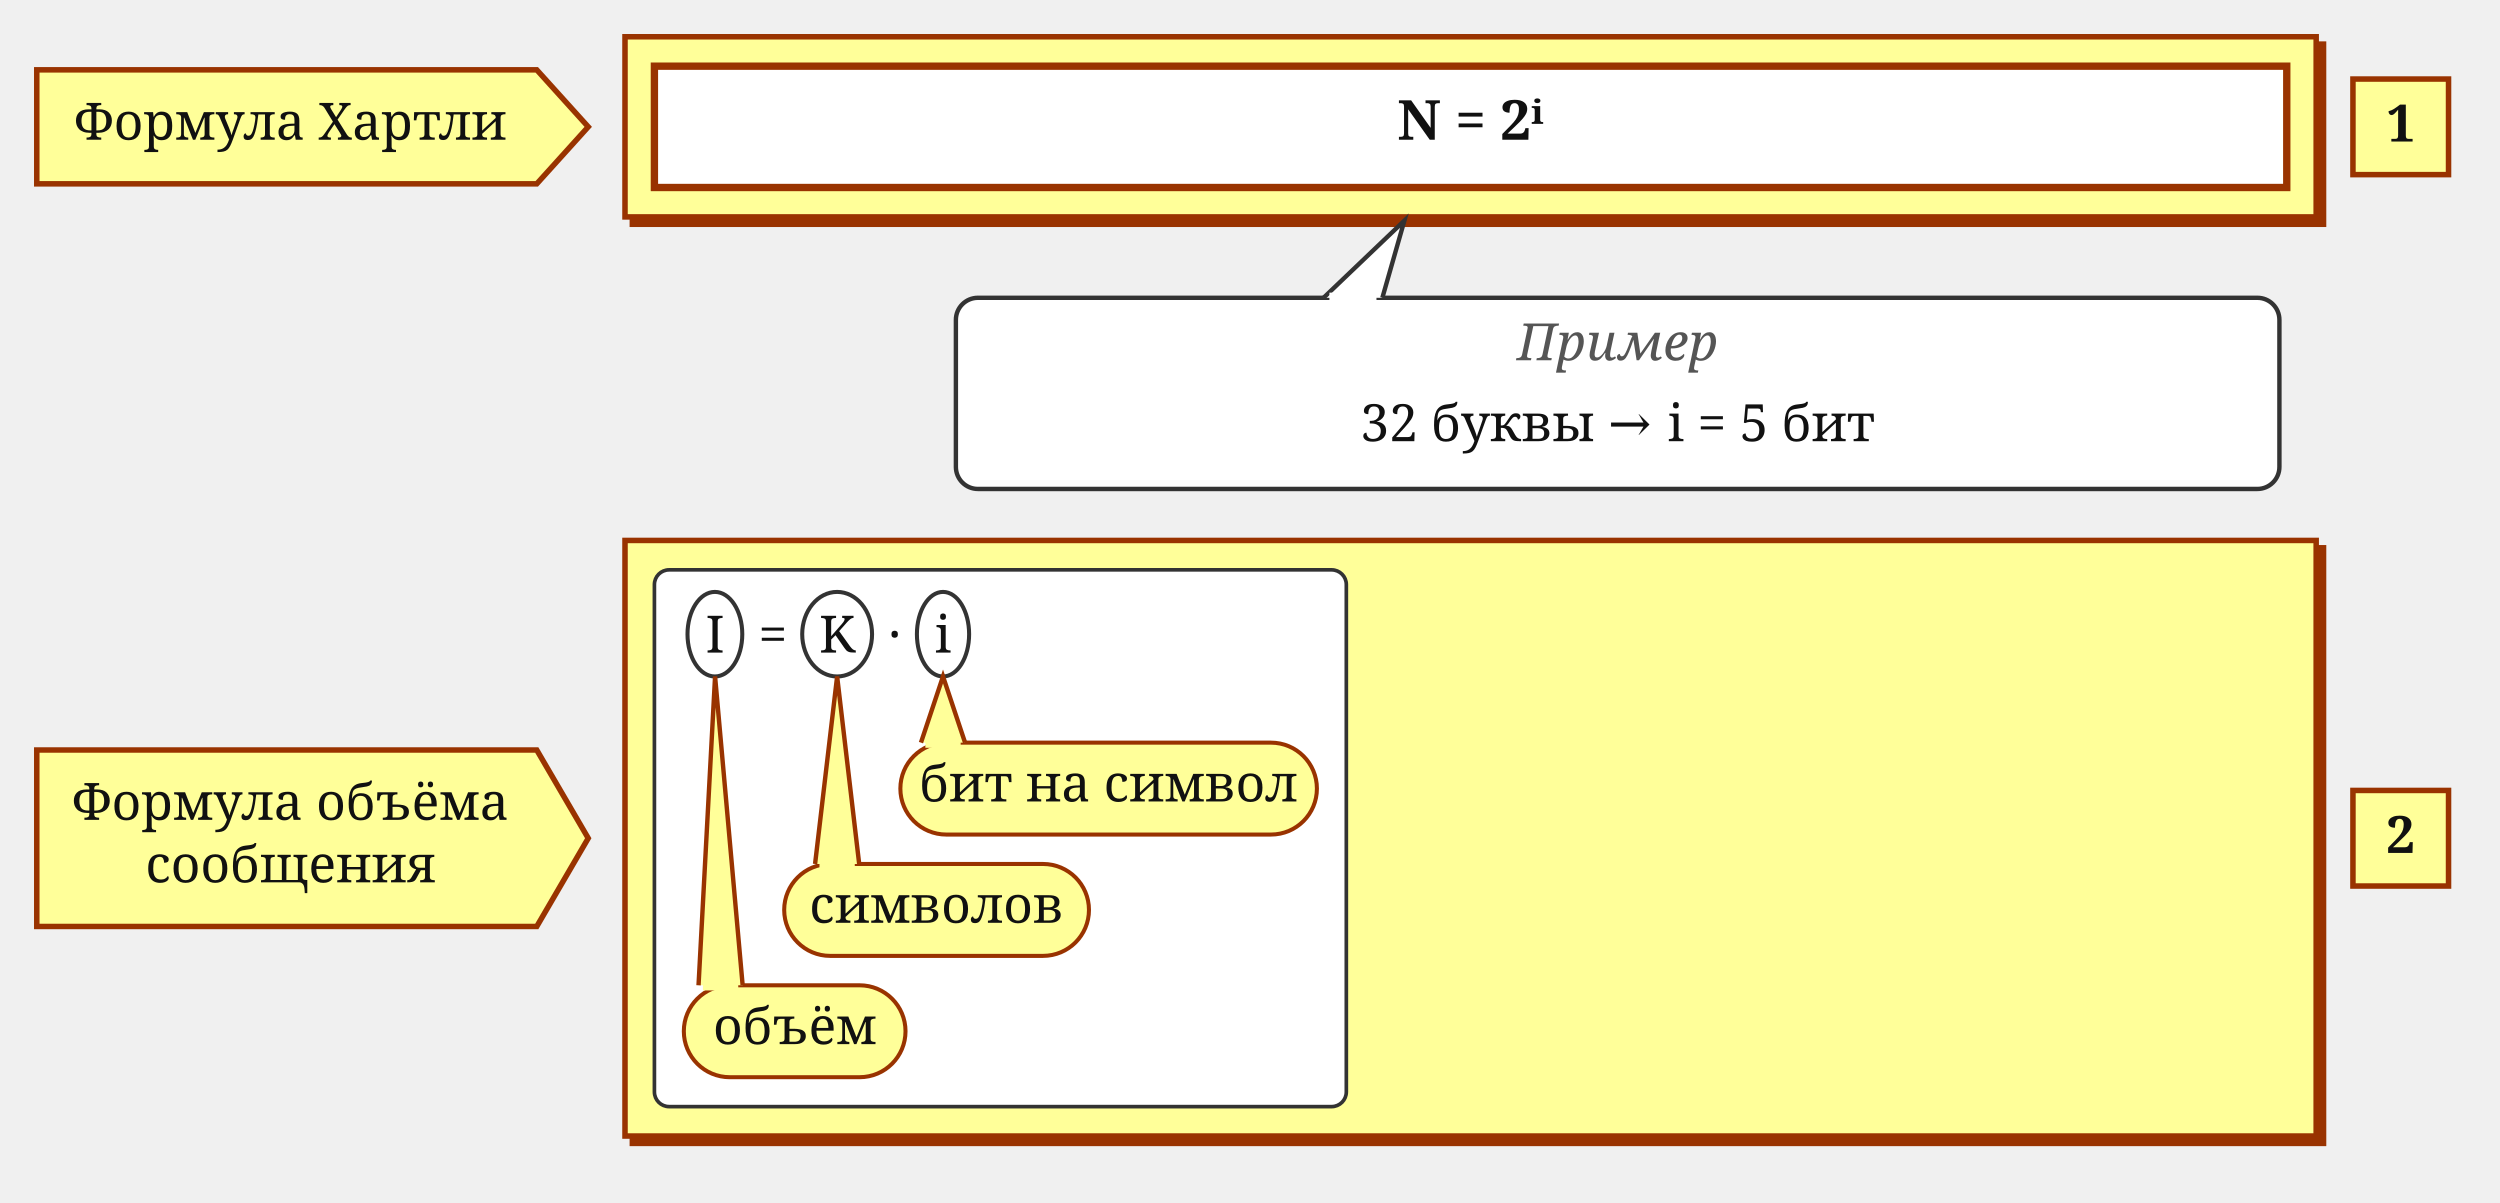
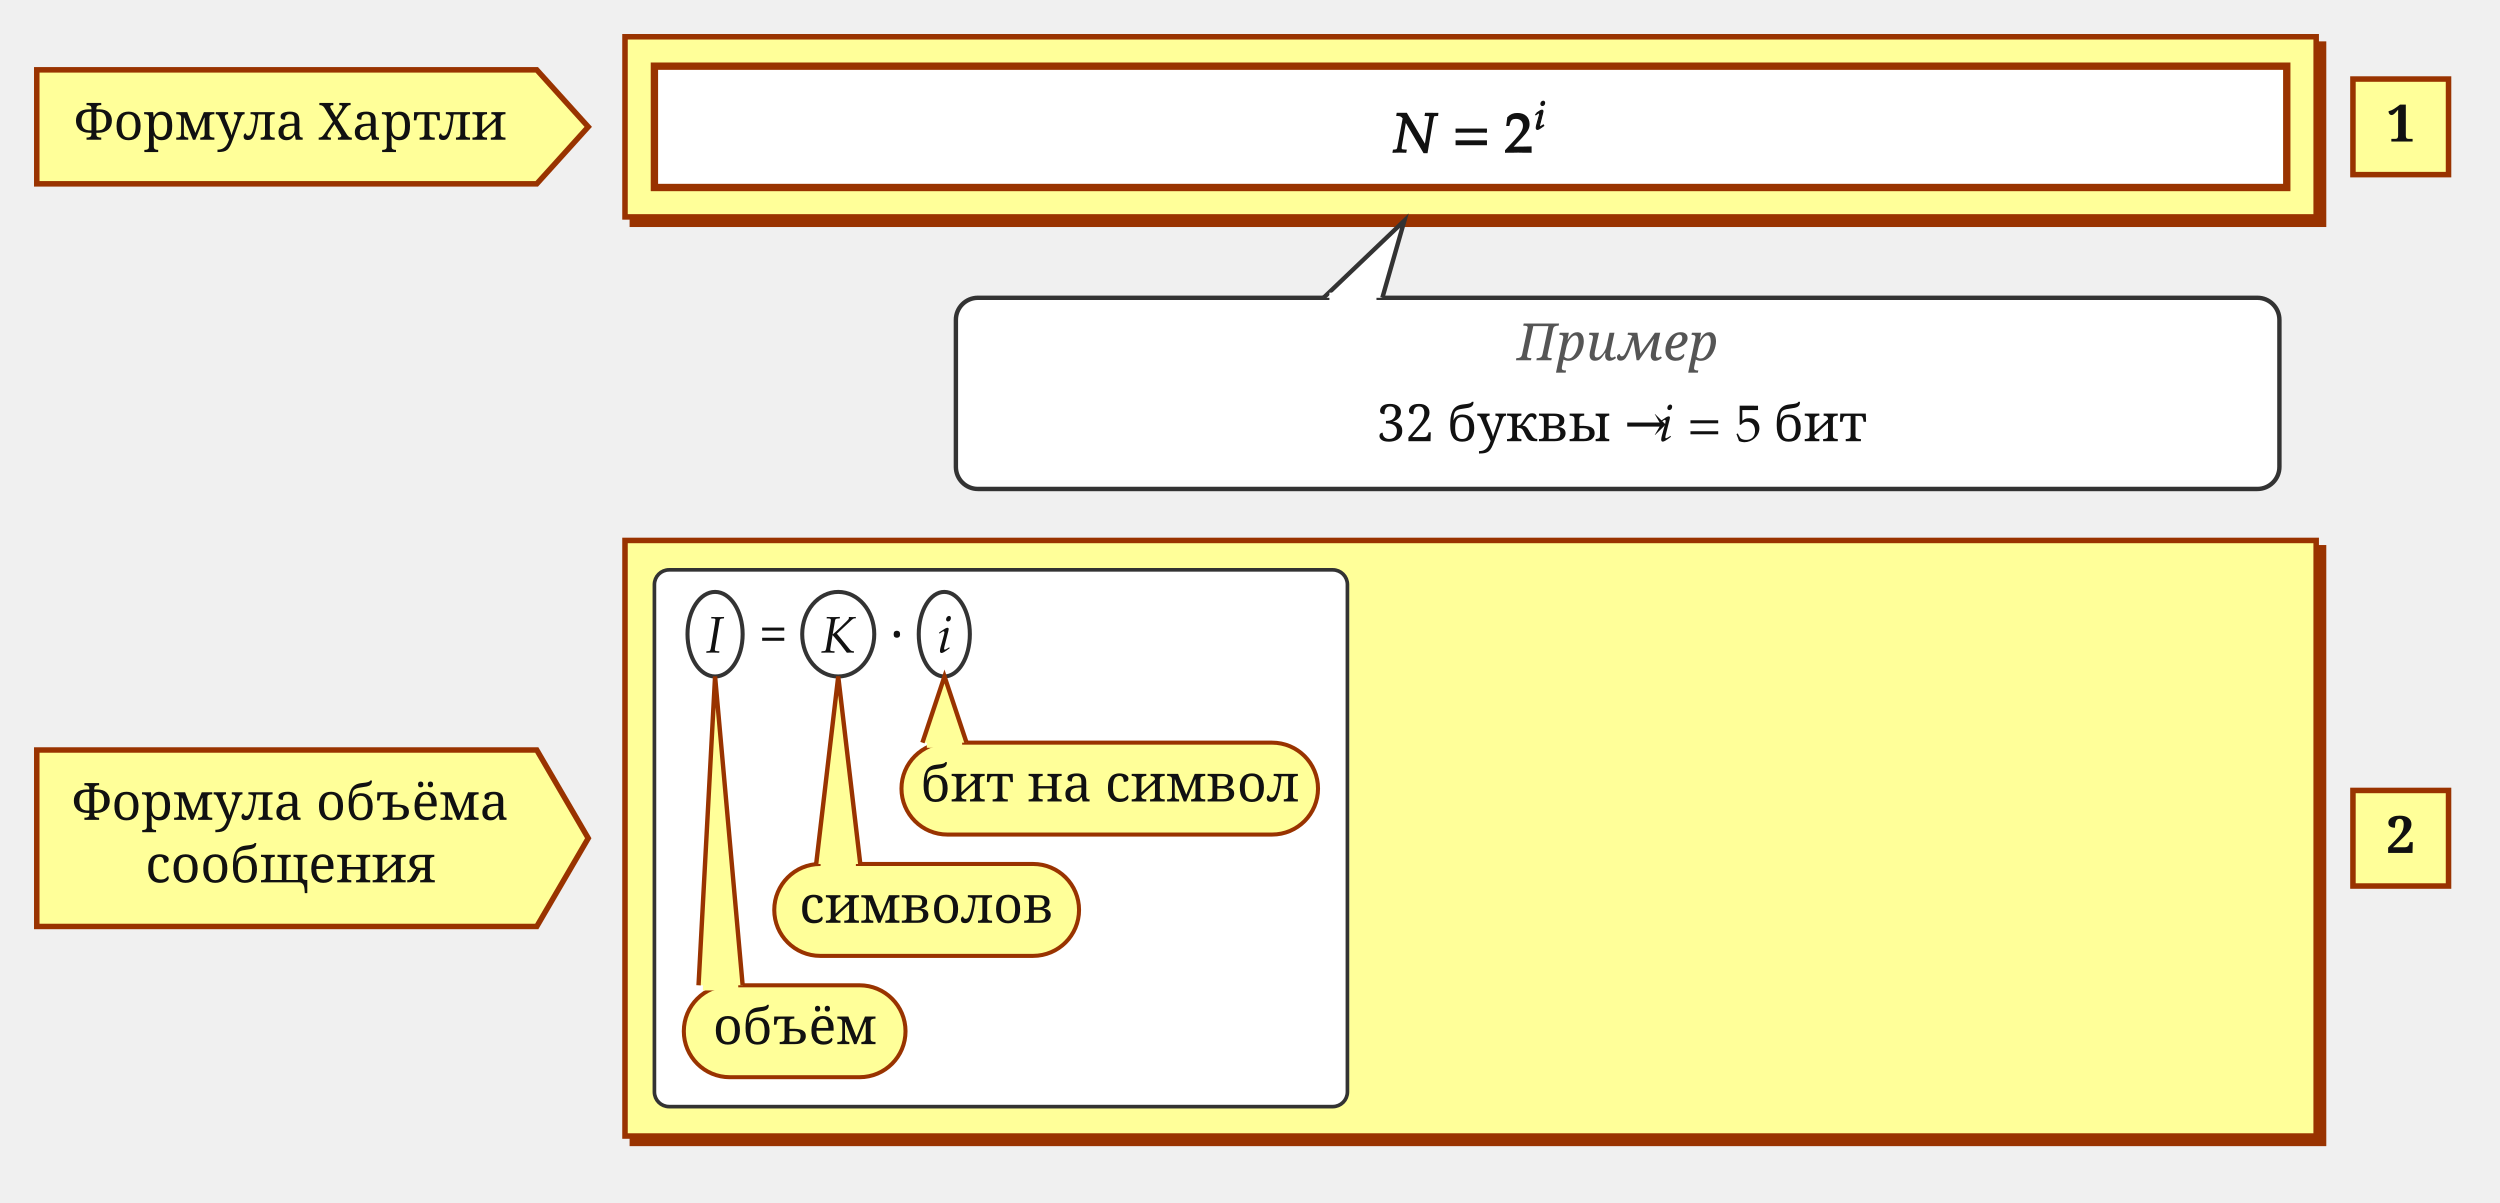
<svg xmlns="http://www.w3.org/2000/svg" width="680" height="327" viewBox="0 0 680 327" font-family="PT Serif, serif">
  <g transform="translate(0.0,0.0)">
    <path d="M10.0,19.0H146.0L160.0,34.5L146.0,50.0H10.0Z" fill="#FFFF99" stroke="#993300" stroke-width="1.5" />
    <text x="79.0" y="38.0" font-size="14" text-anchor="middle" fill="#111">Формула Хартли</text>
    <g class="memo">
      <rect x="172.0" y="12.0" width="460.0" height="49.0" rx="0" fill="#993300" stroke="#993300" stroke-width="1.5" />
      <rect x="170.0" y="10.0" width="460.0" height="49.0" rx="0" fill="#FFFF99" stroke="#993300" stroke-width="1.5" />
      <g class="memo-t">
        <rect x="178.0" y="18.0" width="444.0" height="33.0" rx="0" fill="#fff" stroke="#993300" stroke-width="2" />
-         <text x="400.0" y="38.0" font-size="15" text-anchor="middle" font-weight="bold" fill="#111">N = 2ⁱ</text>
+         <svg x="378.97" y="27.54" width="42.05" height="13.91" viewBox="0 -916.5 2803.4 927.5" overflow="visible" color="#111">
+           <g stroke="currentColor" fill="currentColor" stroke-width="30" transform="scale(1,-1)">
+             <path d="M582 103L237 692L75 692L70 664L105 662C150 660 184 615 185 606L92 102C80 40 74 32 38 28L7 25L2-3L113 0C125 0 126 0 223-3L228 25L186 28C146 31 137 39 137 72C137 80 138 91 140 102L220 566L558-11L608-11L702 542C723 655 725 659 762 662L799 664L802 691L589 692L584 664L631 662C657 661 667 654 667 638C667 631 584 116 582 103Z" />
+             <g transform="translate(1079.8,0)">
+               <path d="M604 347L604 406L65 406L65 347M604 134L604 193L65 193L65 134Z" />
+             </g>
+             <g transform="translate(2025.6,0)">
+               <path d="M16 23L16-3C203-3 203 0 239 0C275 0 275-3 468-3L468 82C353 77 307 81 122 77L304 270C401 373 431 428 431 503C431 618 353 689 226 689C154 689 105 669 56 619L39 483L68 483L81 529C97 587 133 612 200 612C286 612 341 558 341 473C341 398 299 324 186 204Z" />
+               <g transform="translate(532,413) scale(0.707)">
+                 <path d="M34 388L41 368L73 389C110 412 113 414 120 414C130 414 138 404 138 391C138 384 134 361 130 347L64 107C56 76 51 49 51 30C51 6 62-9 81-9C107-9 143 12 241 85L231 103L205 86C176 67 153 56 144 56C137 56 131 66 131 76C131 86 133 95 138 116L215 420C219 437 221 448 221 456C221 473 212 482 196 482C174 482 137 461 62 408M228 712C199 712 170 679 170 645C170 620 185 604 209 604C240 604 264 633 264 671C264 695 249 712 228 712Z" />
+               </g>
+             </g>
+           </g>
+         </svg>
      </g>
    </g>
    <rect x="640.0" y="21.5" width="26.0" height="26.0" rx="0" fill="#FFFF99" stroke="#993300" stroke-width="1.5" />
    <text x="653.0" y="38.5" font-size="14" text-anchor="middle" font-weight="bold" fill="#111">1</text>
    <rect x="260.0" y="81.0" width="360.0" height="52.0" rx="6" fill="#FFFFFF" stroke="#333333" stroke-width="1.2" />
    <g data-k="tail">
      <path d="M360.0,81.0L382.0,60.0L376.0,81.0" fill="#FFFFFF" stroke="#333333" stroke-width="1.2" />
      <line x1="361.6" y1="81.0" x2="374.4" y2="81.0" stroke="#FFFFFF" stroke-width="2.8" />
    </g>
    <text x="440.0" y="98.0" font-size="14" text-anchor="middle" font-style="italic" fill="#555">Пример</text>
-     <text x="440.0" y="120.0" font-size="14" text-anchor="middle" fill="#111">32 буквы → i = 5 бит</text>
+     <text x="374.4" y="120.0" font-size="14" text-anchor="start" fill="#111">32 буквы →</text>
+     <svg x="451.13" y="110.03" width="27.99" height="10.25" viewBox="0 -712 1999.6 732" overflow="visible" color="#111">
+       <g stroke="currentColor" fill="currentColor" stroke-width="0" transform="scale(1,-1)">
+         <path d="M34 388L41 368L73 389C110 412 113 414 120 414C130 414 138 404 138 391C138 384 134 361 130 347L64 107C56 76 51 49 51 30C51 6 62-9 81-9C107-9 143 12 241 85L231 103L205 86C176 67 153 56 144 56C137 56 131 66 131 76C131 86 133 95 138 116L215 420C219 437 221 448 221 456C221 473 212 482 196 482C174 482 137 461 62 408M228 712C199 712 170 679 170 645C170 620 185 604 209 604C240 604 264 633 264 671C264 695 249 712 228 712Z" />
+         <g transform="translate(554.8,0)">
+           <path d="M604 347L604 406L65 406L65 347M604 134L604 193L65 193L65 134Z" />
+         </g>
+         <g transform="translate(1500.6,0)">
+           <path d="M459 253C459 366 378 446 264 446C216 446 180 443 127 396L127 605L432 604L432 689L75 690L75 322L95 316C142 363 169 377 218 377C314 377 374 309 374 201C374 90 310 25 201 25C147 25 97 43 83 69L37 151L13 137C36 80 48 48 62 4C90-11 130-20 173-20C301-20 459 89 459 253Z" />
+         </g>
+       </g>
+     </svg>
+     <text x="482.5" y="120.0" font-size="14" text-anchor="start" fill="#111">бит</text>
    <path d="M10.0,204.0H146.0L160.0,228.0L146.0,252.0H10.0Z" fill="#FFFF99" stroke="#993300" stroke-width="1.5" />
    <text x="79.0" y="223.0" font-size="14" text-anchor="middle" fill="#111">Формула объёма</text>
    <text x="79.0" y="240.0" font-size="14" text-anchor="middle" fill="#111">сообщения</text>
    <g class="memo">
      <rect x="172.0" y="149.0" width="460.0" height="162.0" rx="0" fill="#993300" stroke="#993300" stroke-width="1.5" />
      <rect x="170.0" y="147.0" width="460.0" height="162.0" rx="0" fill="#FFFF99" stroke="#993300" stroke-width="1.5" />
      <g class="memo-t">
-         <rect x="178.0" y="155.0" width="188.2" height="146.0" rx="4" fill="#FFFFFF" stroke="#333333" stroke-width="1" />
+         <rect x="178.0" y="155.0" width="188.5" height="146.0" rx="4" fill="#FFFFFF" stroke="#333333" stroke-width="1" />
        <g transform="translate(186.0,161.0)">
-           <rect x="1.0" y="0.0" width="14.9" height="23.0" rx="11.5" fill="#fff" stroke="#333333" stroke-width="1.1" />
-           <text x="8.5" y="16.5" font-size="14" text-anchor="middle" fill="#111">I</text>
-           <text x="16.9" y="16.5" font-size="14" text-anchor="start" fill="#111"> </text>
-           <text x="20.3" y="16.5" font-size="14" text-anchor="start" fill="#111">=</text>
+           <rect x="1.0" y="0.0" width="15.0" height="23.0" rx="11.5" fill="#fff" stroke="#333333" stroke-width="1.1" />
+           <svg x="6.00" y="6.81" width="4.96" height="9.73" viewBox="0 -692 354 695" overflow="visible" color="#111">
+             <g stroke="currentColor" fill="currentColor" stroke-width="0" transform="scale(1,-1)">
+               <path d="M103 664L150 662C174 661 185 653 185 636C185 629 179 576 176 559L104 125C89 36 86 31 46 28L10 25L7-3L39-3L133 0L227-3L259-3L262 25L210 28C184 30 174 37 174 57C174 63 175 74 176 78L265 613C272 652 277 657 316 661L351 664L354 692L248 689C231 689 213 689 170 690L106 692Z" />
+             </g>
+           </svg>
+           <text x="17.0" y="16.5" font-size="14" text-anchor="start" fill="#111"> </text>
+           <text x="20.4" y="16.5" font-size="14" text-anchor="start" fill="#111">=</text>
          <text x="27.8" y="16.5" font-size="14" text-anchor="start" fill="#111"> </text>
-           <rect x="32.2" y="0.0" width="19.0" height="23.0" rx="11.5" fill="#fff" stroke="#333333" stroke-width="1.1" />
-           <text x="41.7" y="16.5" font-size="14" text-anchor="middle" fill="#111">K</text>
-           <text x="52.2" y="16.5" font-size="14" text-anchor="start" fill="#111"> </text>
-           <text x="55.6" y="16.5" font-size="14" text-anchor="start" fill="#111">·</text>
-           <text x="59.0" y="16.5" font-size="14" text-anchor="start" fill="#111"> </text>
-           <rect x="63.4" y="0.0" width="14.2" height="23.0" rx="11.5" fill="#fff" stroke="#333333" stroke-width="1.1" />
-           <text x="70.5" y="16.5" font-size="14" text-anchor="middle" fill="#111">i</text>
-           <rect x="58.9" y="41.0" width="113.3" height="25.0" rx="12.5" fill="#FFFF99" stroke="#993300" stroke-width="1.1" />
+           <rect x="32.2" y="0.0" width="19.6" height="23.0" rx="11.5" fill="#fff" stroke="#333333" stroke-width="1.1" />
+           <svg x="37.22" y="6.81" width="9.56" height="9.73" viewBox="0 -692 683 695" overflow="visible" color="#111">
+             <g stroke="currentColor" fill="currentColor" stroke-width="0" transform="scale(1,-1)">
+               <path d="M371 664L374 692L350 692L260 689C244 689 226 689 183 690L119 692L116 664L163 662C187 661 198 653 198 635C198 621 195 592 189 559L116 125C99 33 98 32 58 28L17 25L13-3L55-2C103-1 126 0 145 0L242-3L268-3L271 25L222 28C195 30 186 37 186 57C186 63 187 74 188 78L231 340C381 169 404 140 509-3L578 0C614-1 620-2 646-3L646 27L626 27C603 27 583 39 562 65L316 367L608 640C624 655 645 665 662 665L683 665L683 692L660 691C639 690 623 689 615 689C605 689 589 690 568 691L548 692L548 663C548 655 538 642 510 614C466 569 297 403 233 353L278 613C285 651 292 658 329 661Z" />
+             </g>
+           </svg>
+           <text x="52.8" y="16.5" font-size="14" text-anchor="start" fill="#111"> </text>
+           <text x="56.2" y="16.5" font-size="14" text-anchor="start" fill="#111">·</text>
+           <text x="59.5" y="16.5" font-size="14" text-anchor="start" fill="#111"> </text>
+           <rect x="63.9" y="0.0" width="13.9" height="23.0" rx="11.5" fill="#fff" stroke="#333333" stroke-width="1.1" />
+           <svg x="68.95" y="6.53" width="3.88" height="10.09" viewBox="0 -712 277 721" overflow="visible" color="#111">
+             <g stroke="currentColor" fill="currentColor" stroke-width="0" transform="scale(1,-1)">
+               <path d="M34 388L41 368L73 389C110 412 113 414 120 414C130 414 138 404 138 391C138 384 134 361 130 347L64 107C56 76 51 49 51 30C51 6 62-9 81-9C107-9 143 12 241 85L231 103L205 86C176 67 153 56 144 56C137 56 131 66 131 76C131 86 133 95 138 116L215 420C219 437 221 448 221 456C221 473 212 482 196 482C174 482 137 461 62 408M228 712C199 712 170 679 170 645C170 620 185 604 209 604C240 604 264 633 264 671C264 695 249 712 228 712Z" />
+             </g>
+           </svg>
+           <rect x="59.2" y="41.0" width="113.3" height="25.0" rx="12.5" fill="#FFFF99" stroke="#993300" stroke-width="1.1" />
          <g data-k="tail">
-             <path d="M64.5,41.0L70.5,23.0L76.5,41.0" fill="#FFFF99" stroke="#993300" stroke-width="1.2" />
-             <line x1="65.7" y1="41.0" x2="75.3" y2="41.0" stroke="#FFFF99" stroke-width="2.8" />
+             <path d="M64.9,41.0L70.9,23.0L76.9,41.0" fill="#FFFF99" stroke="#993300" stroke-width="1.2" />
+             <line x1="66.1" y1="41.0" x2="75.7" y2="41.0" stroke="#FFFF99" stroke-width="2.8" />
          </g>
-           <text x="115.5" y="57.0" font-size="14" text-anchor="middle" fill="#111">бит на символ</text>
-           <rect x="27.3" y="74.0" width="82.9" height="25.0" rx="12.5" fill="#FFFF99" stroke="#993300" stroke-width="1.1" />
+           <text x="115.9" y="57.0" font-size="14" text-anchor="middle" fill="#111">бит на символ</text>
+           <rect x="24.6" y="74.0" width="82.9" height="25.0" rx="12.5" fill="#FFFF99" stroke="#993300" stroke-width="1.1" />
          <g data-k="tail">
-             <path d="M35.7,74.0L41.7,23.0L47.7,74.0" fill="#FFFF99" stroke="#993300" stroke-width="1.2" />
-             <line x1="36.9" y1="74.0" x2="46.5" y2="74.0" stroke="#FFFF99" stroke-width="2.8" />
+             <path d="M36.0,74.0L42.0,23.0L48.0,74.0" fill="#FFFF99" stroke="#993300" stroke-width="1.2" />
+             <line x1="37.2" y1="74.0" x2="46.8" y2="74.0" stroke="#FFFF99" stroke-width="2.8" />
          </g>
-           <text x="68.7" y="90.0" font-size="14" text-anchor="middle" fill="#111">символов</text>
+           <text x="66.0" y="90.0" font-size="14" text-anchor="middle" fill="#111">символов</text>
          <rect x="0.0" y="107.0" width="60.3" height="25.0" rx="12.5" fill="#FFFF99" stroke="#993300" stroke-width="1.1" />
          <g data-k="tail">
            <path d="M4.0,107.0L8.5,23.0L16.0,107.0" fill="#FFFF99" stroke="#993300" stroke-width="1.2" />
            <line x1="5.2" y1="107.0" x2="14.8" y2="107.0" stroke="#FFFF99" stroke-width="2.8" />
          </g>
          <text x="30.2" y="123.0" font-size="14" text-anchor="middle" fill="#111">объём</text>
        </g>
      </g>
    </g>
    <rect x="640.0" y="215.0" width="26.0" height="26.0" rx="0" fill="#FFFF99" stroke="#993300" stroke-width="1.5" />
    <text x="653.0" y="232.0" font-size="14" text-anchor="middle" font-weight="bold" fill="#111">2</text>
  </g>
</svg>
